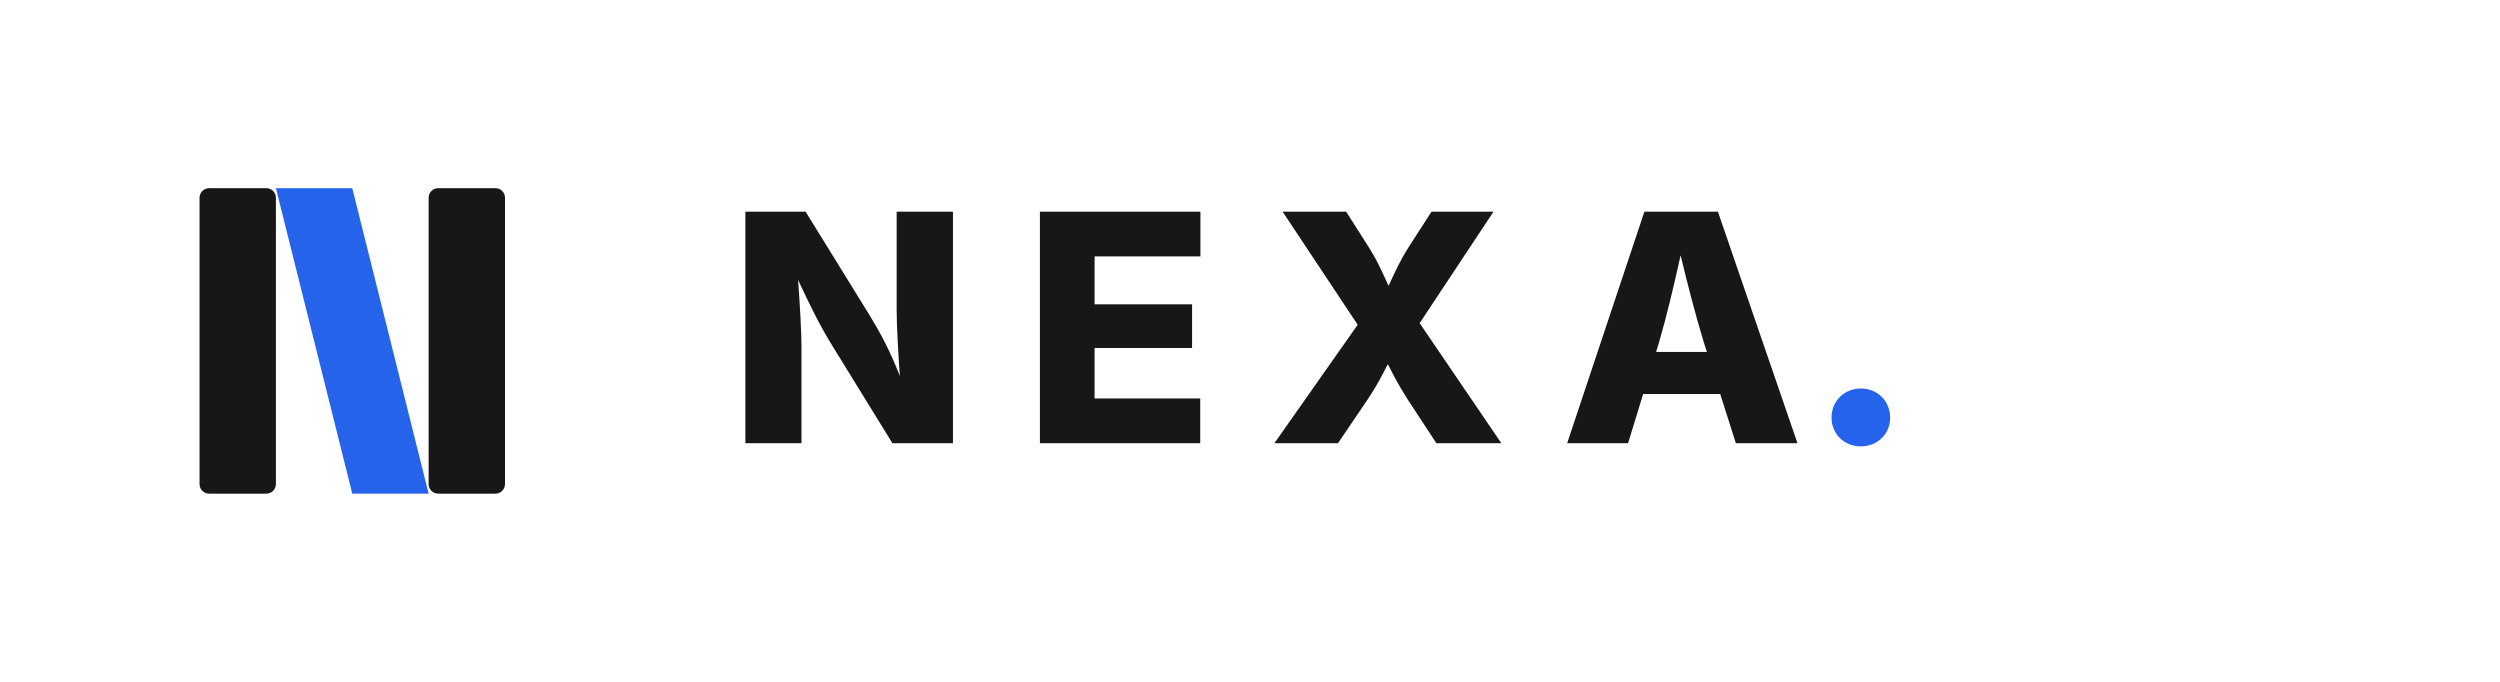
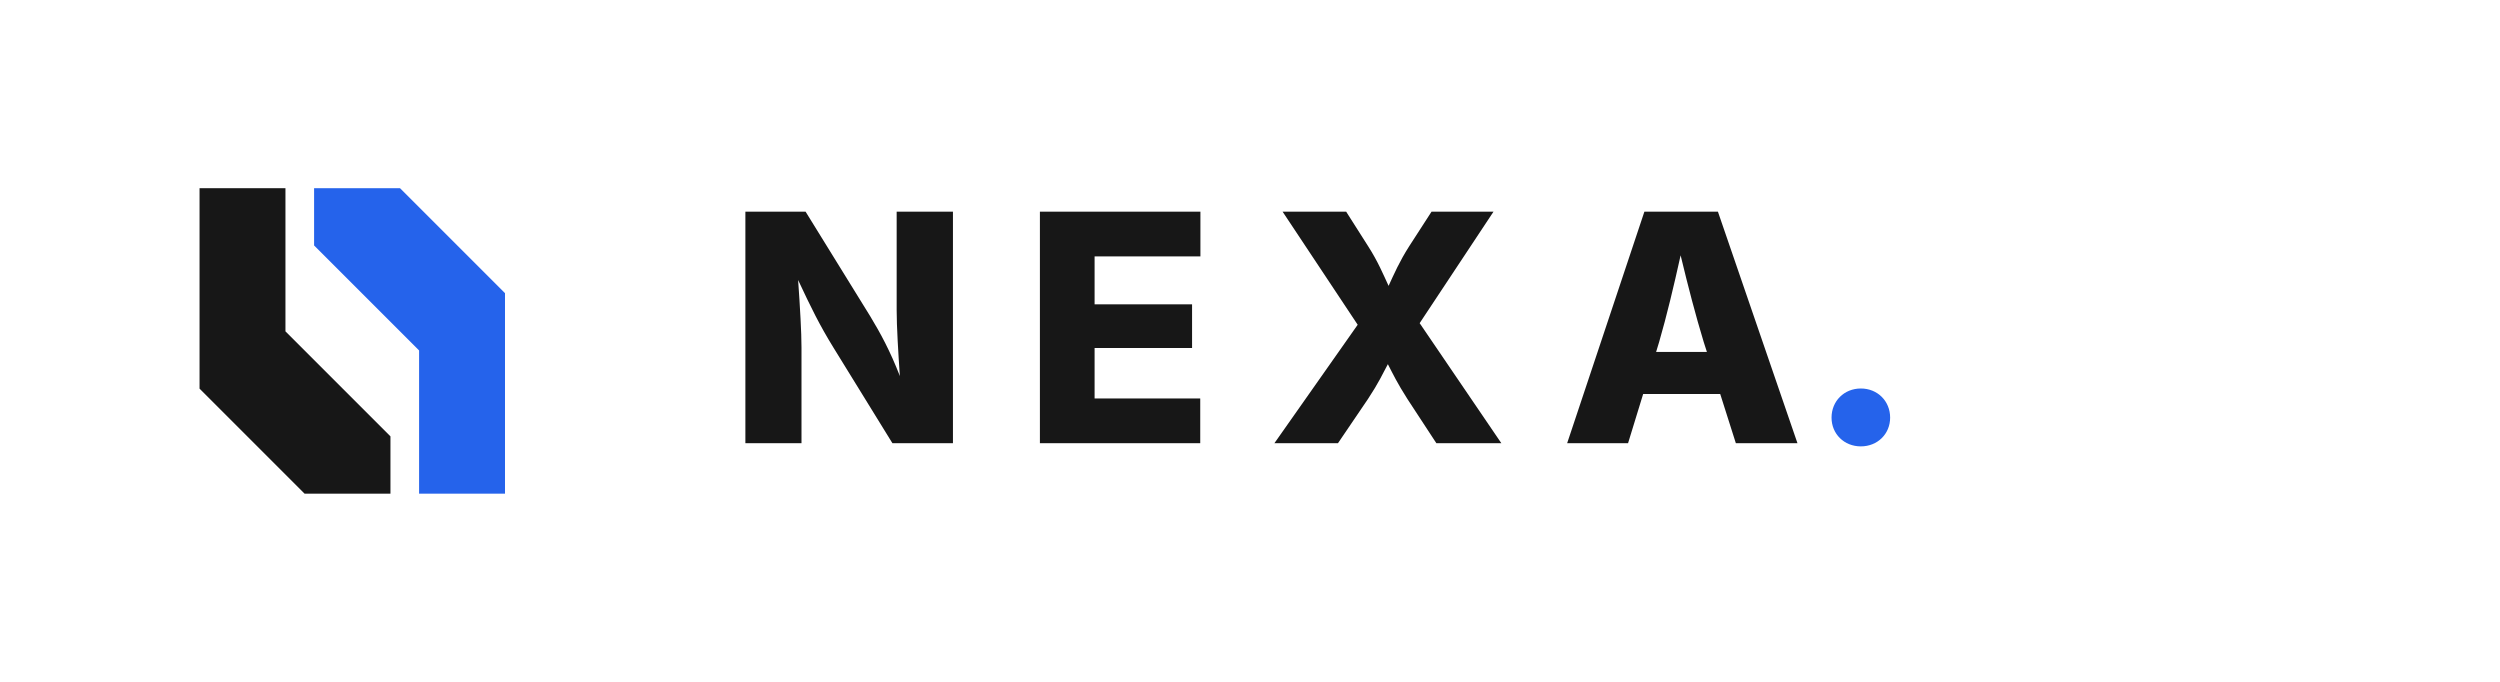
<svg xmlns="http://www.w3.org/2000/svg" width="220" height="60" viewBox="0 0 220 60" fill="none">
  <g transform="translate(10, 9) scale(0.42)">
-     <rect x="18" y="18" width="16" height="64" rx="2" fill="#171717" />
-     <rect x="66" y="18" width="16" height="64" rx="2" fill="#171717" />
-     <polygon points="34,18 50,18 66,82 50,82" fill="#2563EB" />
+     <path d="M18 18 H36 V48 L58 70 V82 H40 L18 60 Z" fill="#171717" />
+     <path d="M82 82 H64 V52 L42 30 V18 H60 L82 40 Z" fill="#2563EB" />
  </g>
  <text x="64" y="39" font-family="'Plus Jakarta Sans', system-ui, -apple-system, sans-serif" font-size="28" font-weight="800" letter-spacing="0.16em" fill="#171717">NEXA<tspan fill="#2563EB">.</tspan>
  </text>
</svg>
